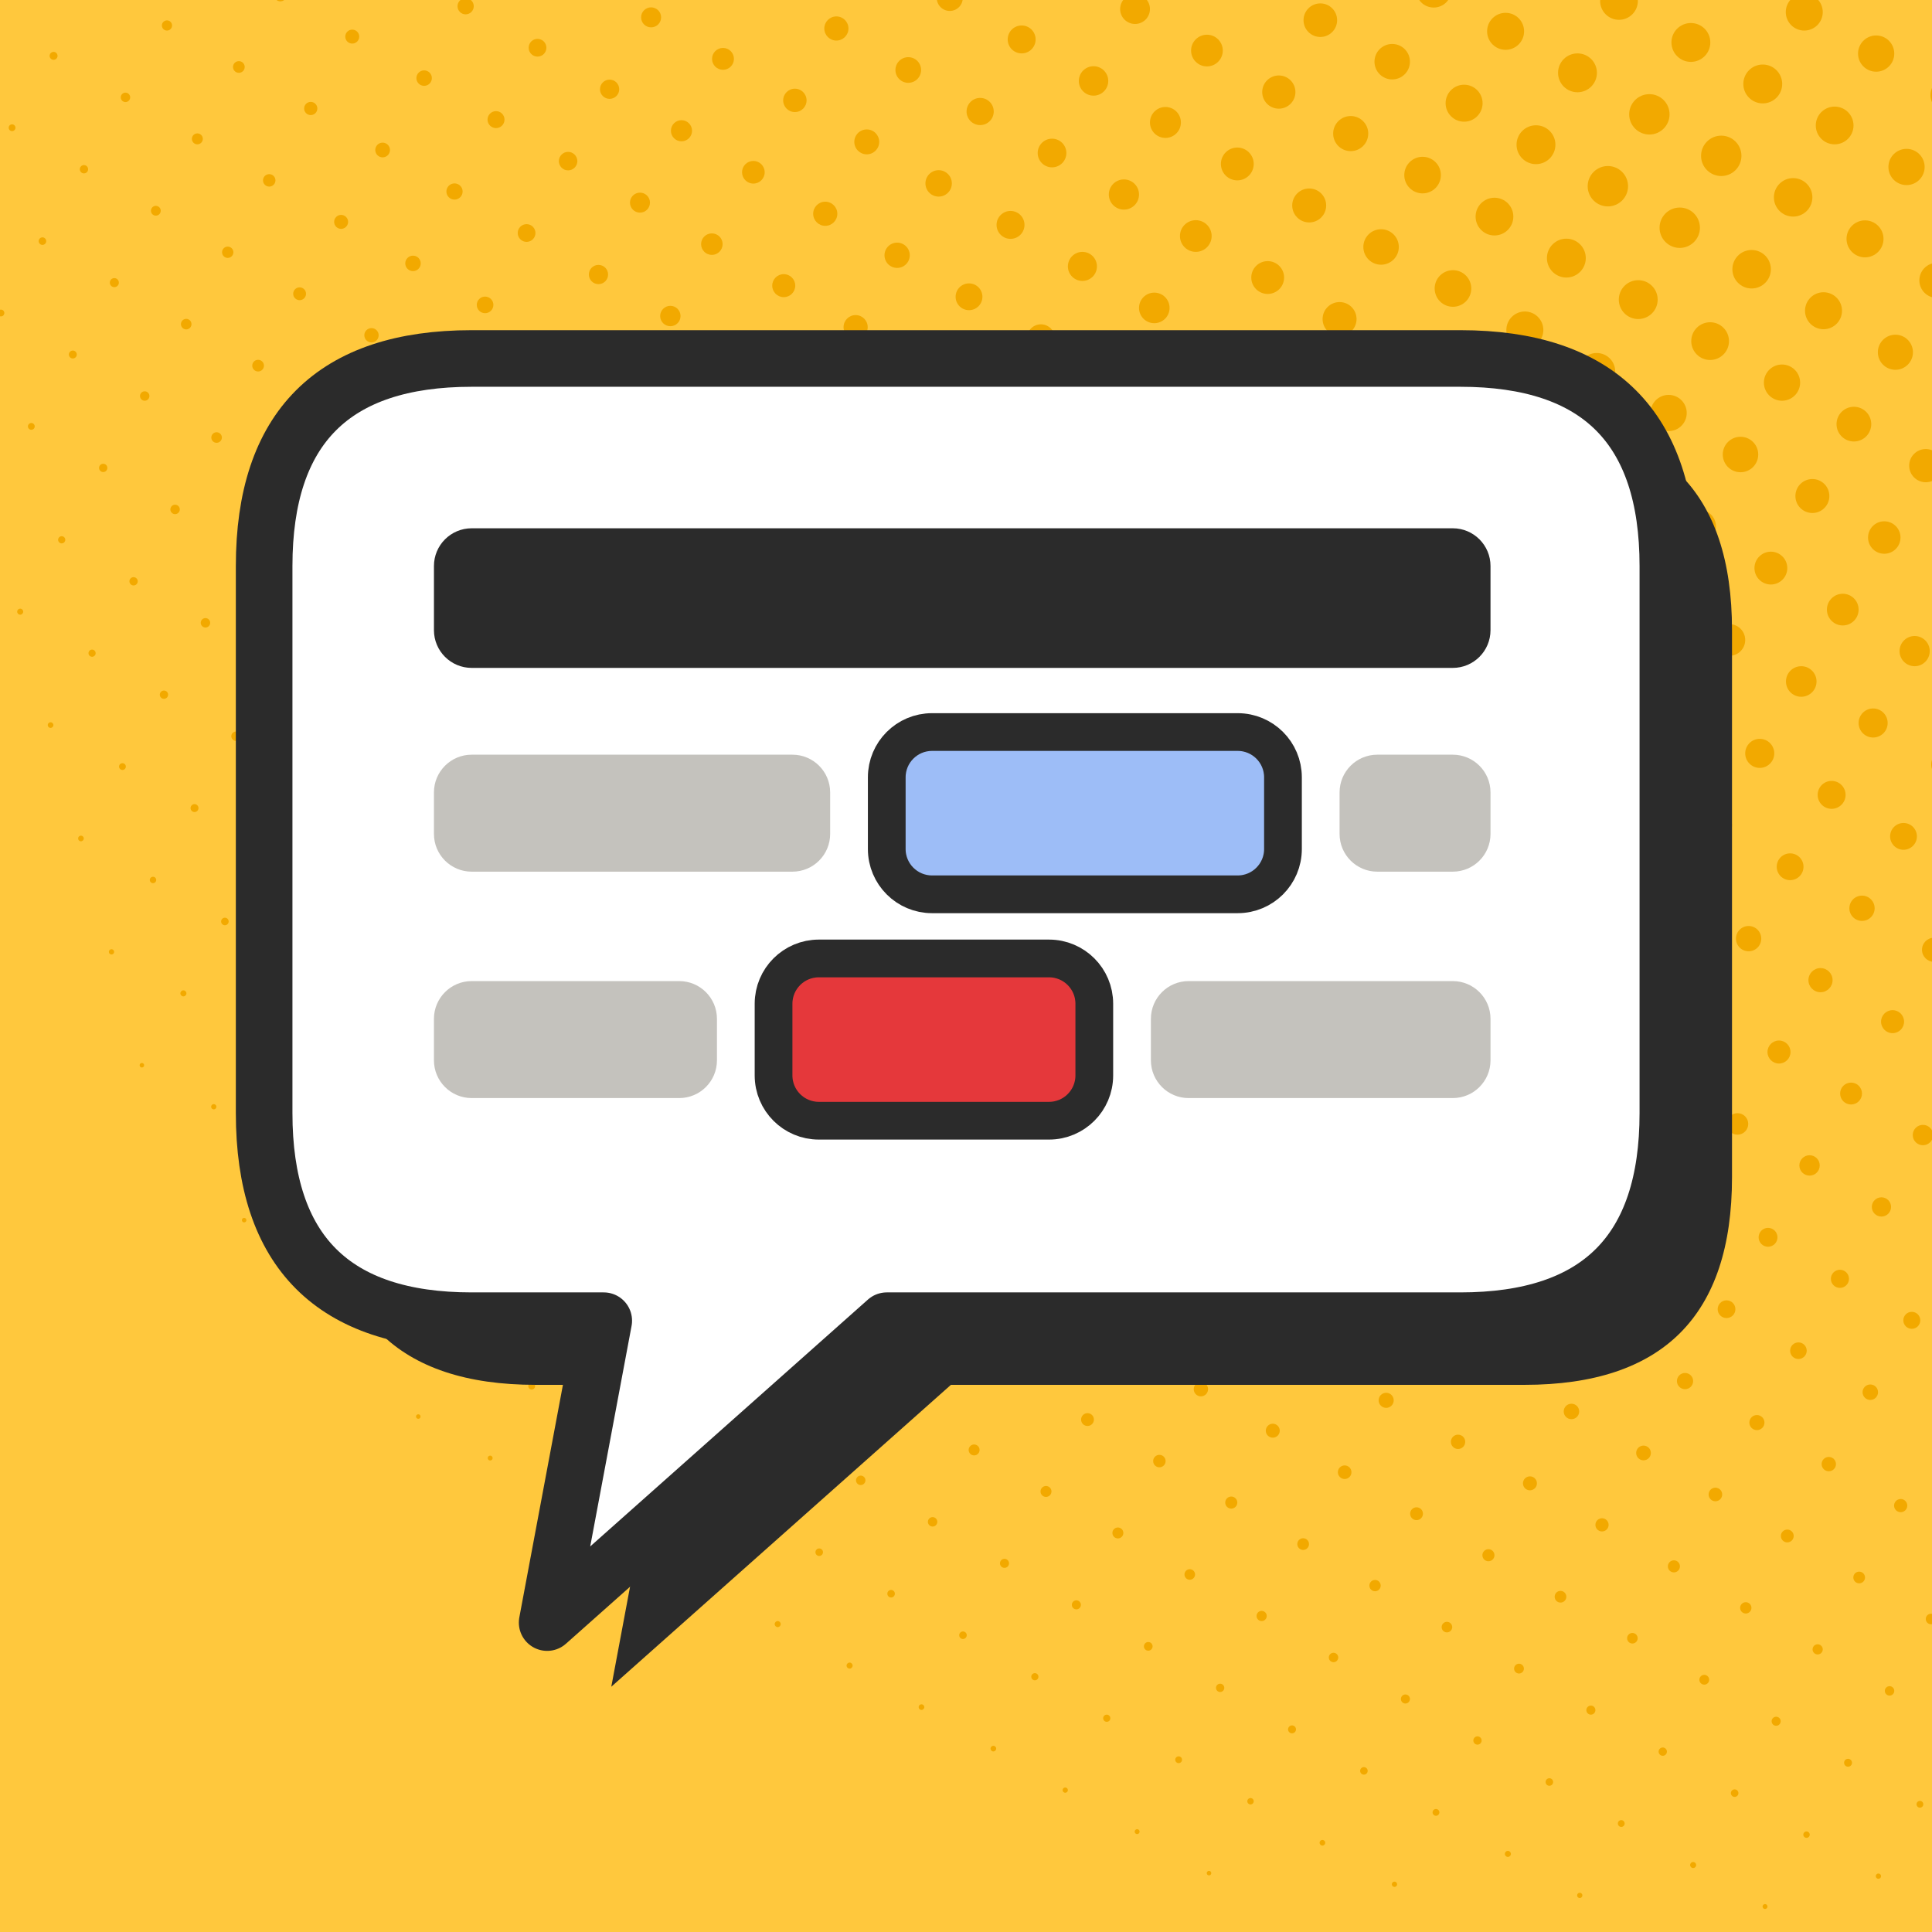
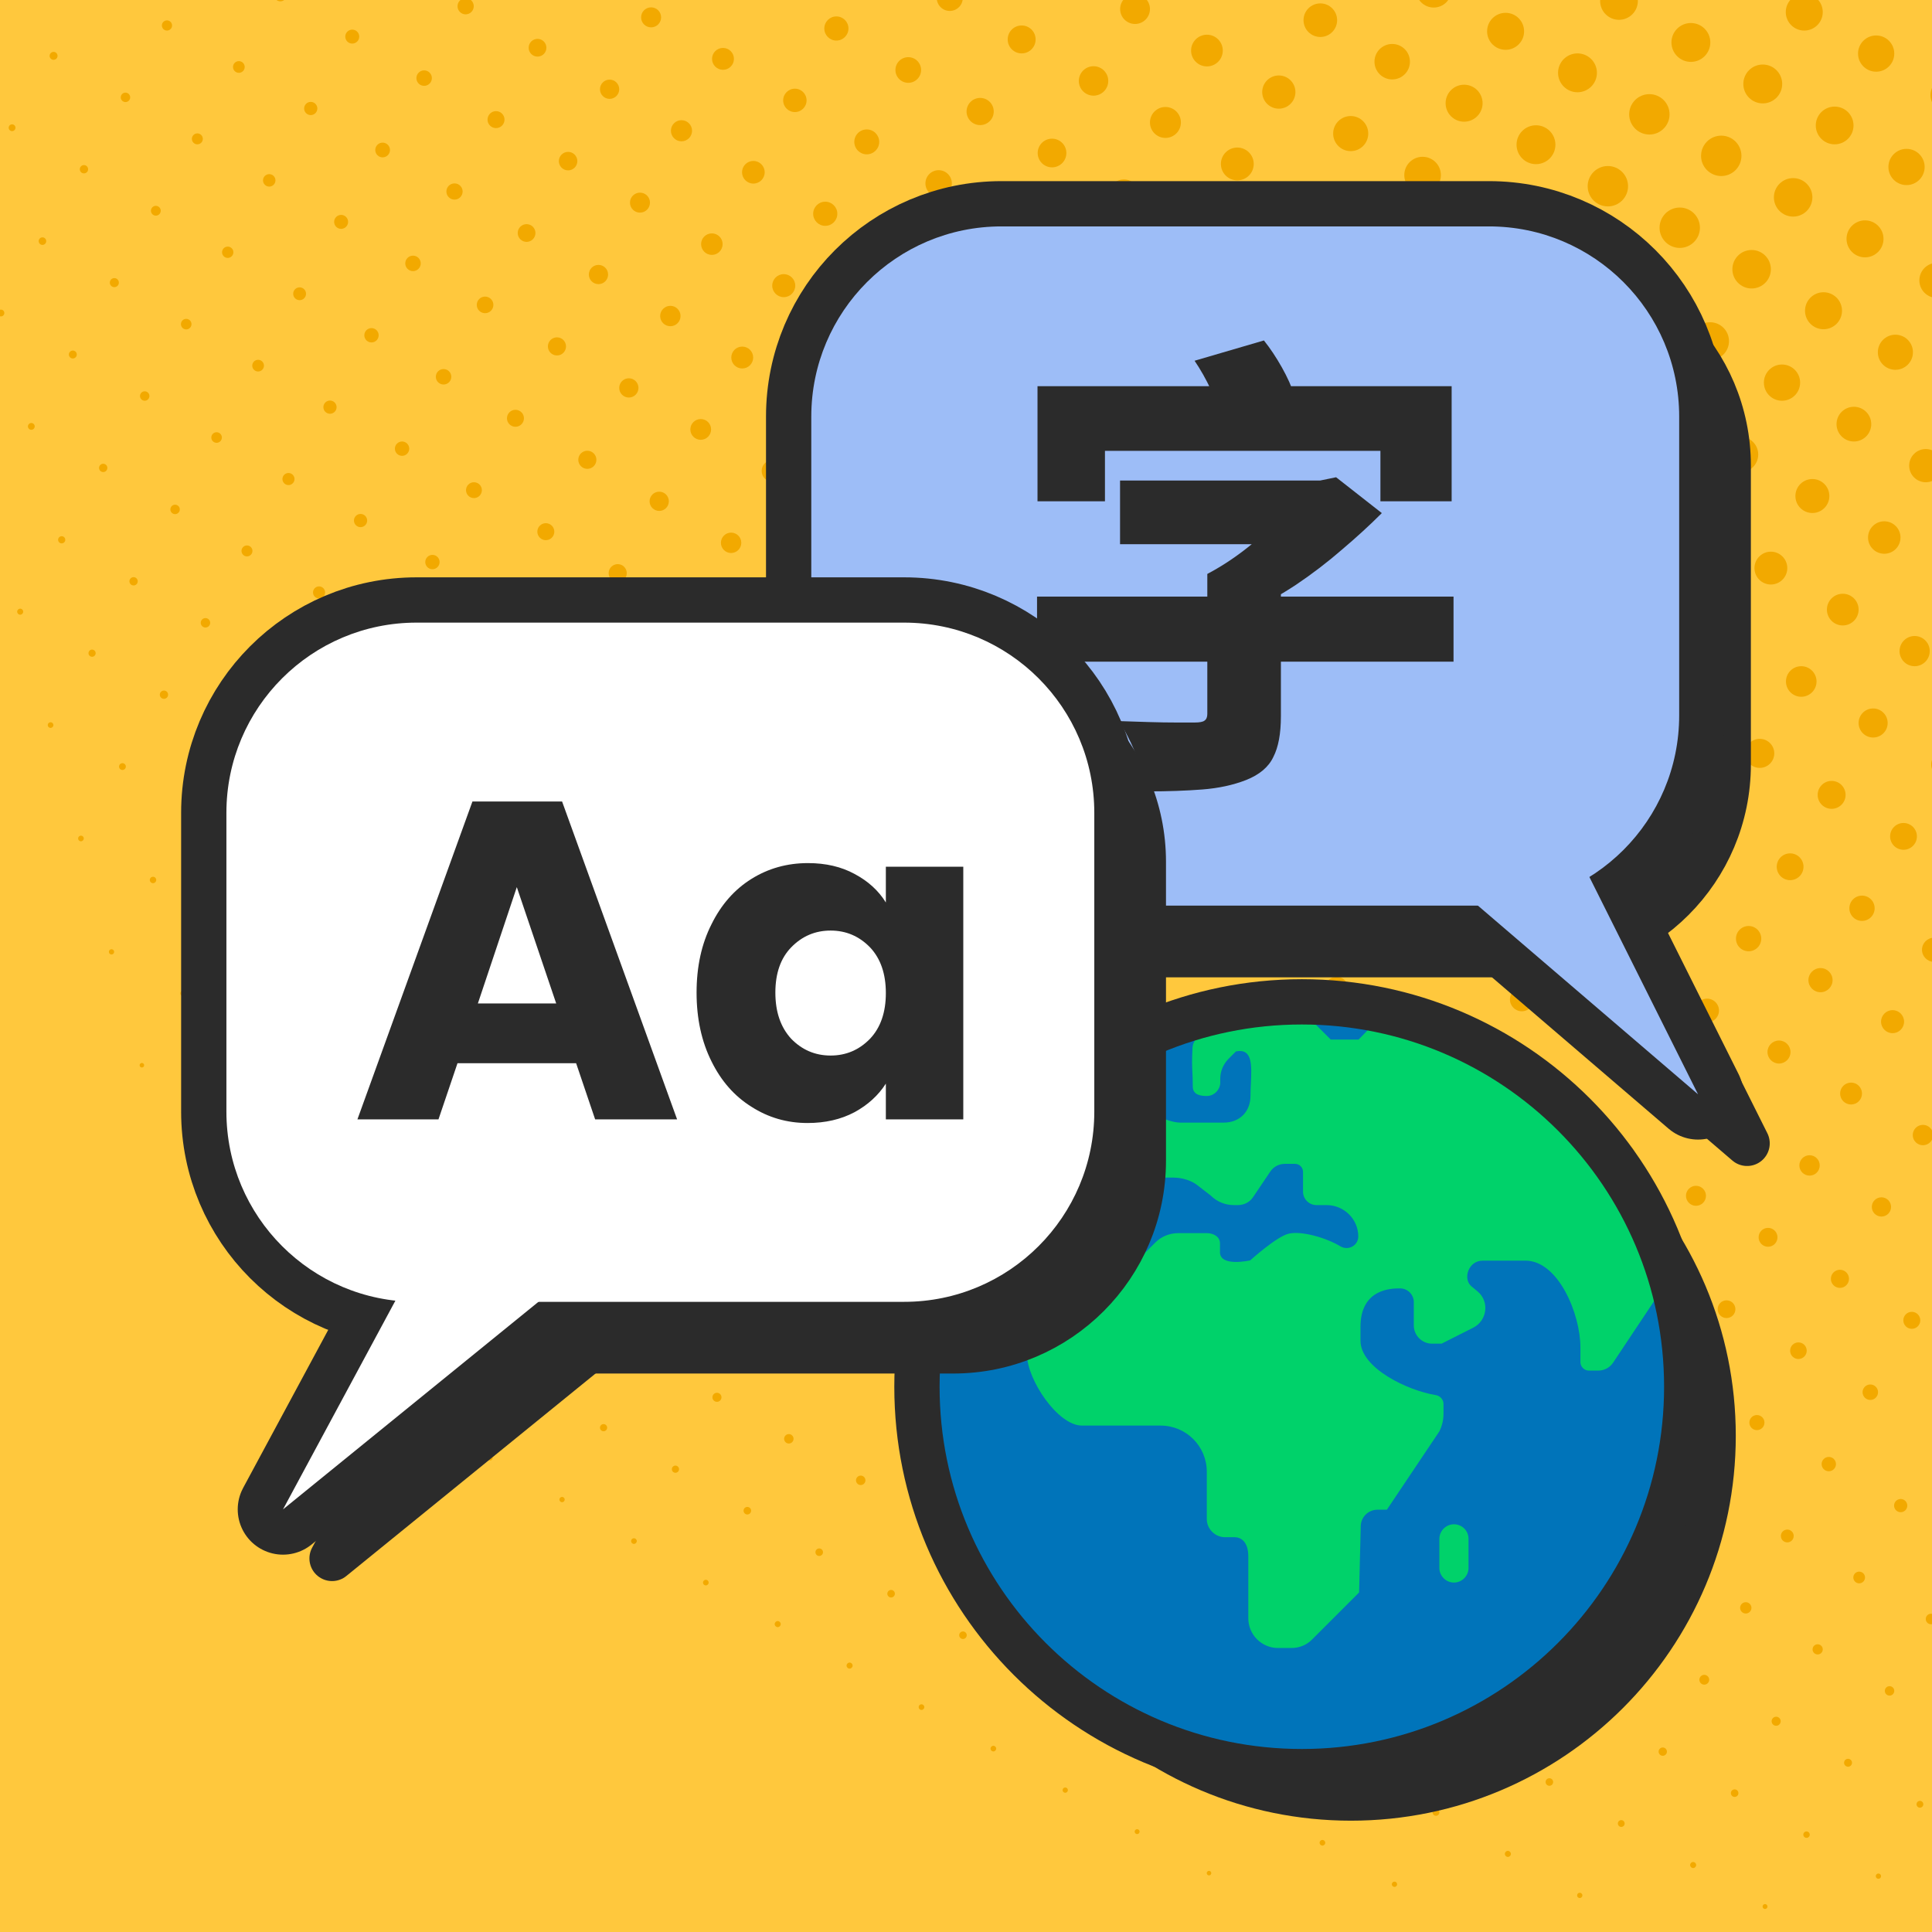
<svg xmlns="http://www.w3.org/2000/svg" width="1024" height="1024" viewBox="0 0 1024 1024">
  <rect width="1024" height="1024" fill="#FFC83D" />
  <circle cx="-9.7" cy="7.6" r="1.6" fill="#F2A900" />
  <circle cx="50.4" cy="-8.5" r="2.2" fill="#F2A900" />
  <circle cx="28.4" cy="29.6" r="2.1" fill="#F2A900" />
  <circle cx="6.4" cy="67.7" r="1.8" fill="#F2A900" />
  <circle cx="-15.6" cy="105.8" r="1.6" fill="#F2A900" />
  <circle cx="88.5" cy="13.5" r="2.7" fill="#F2A900" />
  <circle cx="66.5" cy="51.6" r="2.5" fill="#F2A900" />
  <circle cx="44.5" cy="89.7" r="2.2" fill="#F2A900" />
  <circle cx="22.5" cy="127.8" r="2.0" fill="#F2A900" />
  <circle cx="0.5" cy="165.9" r="1.8" fill="#F2A900" />
  <circle cx="148.6" cy="-2.6" r="3.3" fill="#F2A900" />
  <circle cx="126.6" cy="35.5" r="3.1" fill="#F2A900" />
  <circle cx="104.6" cy="73.6" r="2.9" fill="#F2A900" />
  <circle cx="82.6" cy="111.7" r="2.6" fill="#F2A900" />
  <circle cx="60.6" cy="149.8" r="2.4" fill="#F2A900" />
  <circle cx="38.6" cy="187.9" r="2.1" fill="#F2A900" />
  <circle cx="16.6" cy="226.0" r="1.8" fill="#F2A900" />
  <circle cx="-5.4" cy="264.1" r="1.5" fill="#F2A900" />
  <circle cx="208.7" cy="-18.7" r="3.9" fill="#F2A900" />
  <circle cx="186.7" cy="19.4" r="3.7" fill="#F2A900" />
  <circle cx="164.7" cy="57.5" r="3.5" fill="#F2A900" />
  <circle cx="142.7" cy="95.6" r="3.3" fill="#F2A900" />
  <circle cx="120.7" cy="133.7" r="3.0" fill="#F2A900" />
  <circle cx="98.7" cy="171.8" r="2.8" fill="#F2A900" />
  <circle cx="76.7" cy="209.9" r="2.5" fill="#F2A900" />
  <circle cx="54.7" cy="248.0" r="2.2" fill="#F2A900" />
  <circle cx="32.7" cy="286.1" r="1.9" fill="#F2A900" />
  <circle cx="10.7" cy="324.2" r="1.6" fill="#F2A900" />
  <circle cx="-11.3" cy="362.3" r="1.2" fill="#F2A900" />
  <circle cx="246.8" cy="3.3" r="4.3" fill="#F2A900" />
  <circle cx="224.8" cy="41.4" r="4.1" fill="#F2A900" />
  <circle cx="202.8" cy="79.5" r="3.9" fill="#F2A900" />
  <circle cx="180.8" cy="117.6" r="3.7" fill="#F2A900" />
  <circle cx="158.8" cy="155.7" r="3.4" fill="#F2A900" />
  <circle cx="136.8" cy="193.8" r="3.1" fill="#F2A900" />
  <circle cx="114.8" cy="231.9" r="2.8" fill="#F2A900" />
  <circle cx="92.8" cy="270.0" r="2.5" fill="#F2A900" />
  <circle cx="70.8" cy="308.1" r="2.2" fill="#F2A900" />
  <circle cx="48.8" cy="346.2" r="1.9" fill="#F2A900" />
  <circle cx="26.8" cy="384.3" r="1.5" fill="#F2A900" />
  <circle cx="306.9" cy="-12.8" r="4.9" fill="#F2A900" />
  <circle cx="284.9" cy="25.3" r="4.7" fill="#F2A900" />
  <circle cx="262.9" cy="63.4" r="4.5" fill="#F2A900" />
  <circle cx="240.9" cy="101.5" r="4.3" fill="#F2A900" />
  <circle cx="218.9" cy="139.6" r="4.1" fill="#F2A900" />
  <circle cx="196.9" cy="177.7" r="3.8" fill="#F2A900" />
  <circle cx="174.9" cy="215.8" r="3.5" fill="#F2A900" />
  <circle cx="152.9" cy="253.9" r="3.2" fill="#F2A900" />
  <circle cx="130.9" cy="292.0" r="2.9" fill="#F2A900" />
  <circle cx="108.9" cy="330.1" r="2.5" fill="#F2A900" />
  <circle cx="86.9" cy="368.2" r="2.2" fill="#F2A900" />
  <circle cx="64.9" cy="406.3" r="1.8" fill="#F2A900" />
  <circle cx="42.9" cy="444.4" r="1.5" fill="#F2A900" />
  <circle cx="345.1" cy="9.2" r="5.3" fill="#F2A900" />
  <circle cx="323.1" cy="47.3" r="5.1" fill="#F2A900" />
  <circle cx="301.1" cy="85.4" r="4.9" fill="#F2A900" />
  <circle cx="279.1" cy="123.5" r="4.7" fill="#F2A900" />
  <circle cx="257.1" cy="161.6" r="4.4" fill="#F2A900" />
  <circle cx="235.1" cy="199.7" r="4.1" fill="#F2A900" />
  <circle cx="213.1" cy="237.8" r="3.8" fill="#F2A900" />
  <circle cx="191.1" cy="275.9" r="3.5" fill="#F2A900" />
  <circle cx="169.1" cy="314.0" r="3.2" fill="#F2A900" />
  <circle cx="147.1" cy="352.1" r="2.8" fill="#F2A900" />
  <circle cx="125.1" cy="390.2" r="2.5" fill="#F2A900" />
  <circle cx="103.1" cy="428.3" r="2.1" fill="#F2A900" />
  <circle cx="81.1" cy="466.4" r="1.7" fill="#F2A900" />
  <circle cx="59.1" cy="504.5" r="1.4" fill="#F2A900" />
  <circle cx="405.2" cy="-6.9" r="5.9" fill="#F2A900" />
  <circle cx="383.2" cy="31.2" r="5.8" fill="#F2A900" />
  <circle cx="361.2" cy="69.3" r="5.6" fill="#F2A900" />
  <circle cx="339.2" cy="107.4" r="5.3" fill="#F2A900" />
  <circle cx="317.2" cy="145.5" r="5.1" fill="#F2A900" />
  <circle cx="295.2" cy="183.6" r="4.8" fill="#F2A900" />
  <circle cx="273.2" cy="221.7" r="4.5" fill="#F2A900" />
  <circle cx="251.2" cy="259.8" r="4.2" fill="#F2A900" />
  <circle cx="229.2" cy="297.9" r="3.8" fill="#F2A900" />
  <circle cx="207.2" cy="336.0" r="3.5" fill="#F2A900" />
  <circle cx="185.2" cy="374.1" r="3.1" fill="#F2A900" />
  <circle cx="163.2" cy="412.2" r="2.8" fill="#F2A900" />
  <circle cx="141.2" cy="450.3" r="2.4" fill="#F2A900" />
  <circle cx="119.2" cy="488.4" r="2.0" fill="#F2A900" />
  <circle cx="97.2" cy="526.5" r="1.6" fill="#F2A900" />
  <circle cx="75.2" cy="564.6" r="1.2" fill="#F2A900" />
  <circle cx="443.3" cy="15.1" r="6.4" fill="#F2A900" />
  <circle cx="421.3" cy="53.2" r="6.2" fill="#F2A900" />
  <circle cx="399.3" cy="91.3" r="6.0" fill="#F2A900" />
  <circle cx="377.3" cy="129.4" r="5.7" fill="#F2A900" />
  <circle cx="355.3" cy="167.5" r="5.4" fill="#F2A900" />
  <circle cx="333.3" cy="205.6" r="5.1" fill="#F2A900" />
  <circle cx="311.3" cy="243.7" r="4.8" fill="#F2A900" />
  <circle cx="289.3" cy="281.8" r="4.5" fill="#F2A900" />
  <circle cx="267.3" cy="319.9" r="4.1" fill="#F2A900" />
  <circle cx="245.3" cy="358.0" r="3.8" fill="#F2A900" />
  <circle cx="223.3" cy="396.1" r="3.4" fill="#F2A900" />
  <circle cx="201.3" cy="434.2" r="3.0" fill="#F2A900" />
  <circle cx="179.3" cy="472.3" r="2.6" fill="#F2A900" />
  <circle cx="157.3" cy="510.4" r="2.2" fill="#F2A900" />
  <circle cx="135.3" cy="548.5" r="1.8" fill="#F2A900" />
  <circle cx="113.3" cy="586.6" r="1.4" fill="#F2A900" />
  <circle cx="503.4" cy="-1.1" r="6.9" fill="#F2A900" />
  <circle cx="481.4" cy="37.1" r="6.8" fill="#F2A900" />
  <circle cx="459.4" cy="75.2" r="6.6" fill="#F2A900" />
  <circle cx="437.4" cy="113.3" r="6.4" fill="#F2A900" />
  <circle cx="415.4" cy="151.4" r="6.1" fill="#F2A900" />
  <circle cx="393.4" cy="189.5" r="5.8" fill="#F2A900" />
  <circle cx="371.4" cy="227.6" r="5.5" fill="#F2A900" />
  <circle cx="349.4" cy="265.7" r="5.1" fill="#F2A900" />
  <circle cx="327.4" cy="303.8" r="4.8" fill="#F2A900" />
  <circle cx="305.4" cy="341.9" r="4.4" fill="#F2A900" />
  <circle cx="283.4" cy="380.0" r="4.1" fill="#F2A900" />
  <circle cx="261.4" cy="418.1" r="3.7" fill="#F2A900" />
  <circle cx="239.4" cy="456.2" r="3.3" fill="#F2A900" />
  <circle cx="217.4" cy="494.3" r="2.9" fill="#F2A900" />
  <circle cx="195.4" cy="532.4" r="2.5" fill="#F2A900" />
  <circle cx="173.4" cy="570.5" r="2.0" fill="#F2A900" />
  <circle cx="151.4" cy="608.6" r="1.6" fill="#F2A900" />
  <circle cx="129.4" cy="646.7" r="1.2" fill="#F2A900" />
  <circle cx="563.5" cy="-17.2" r="7.5" fill="#F2A900" />
  <circle cx="541.5" cy="20.9" r="7.4" fill="#F2A900" />
  <circle cx="519.5" cy="59.1" r="7.2" fill="#F2A900" />
  <circle cx="497.5" cy="97.2" r="7.0" fill="#F2A900" />
  <circle cx="475.5" cy="135.3" r="6.7" fill="#F2A900" />
  <circle cx="453.5" cy="173.4" r="6.4" fill="#F2A900" />
  <circle cx="431.5" cy="211.5" r="6.1" fill="#F2A900" />
  <circle cx="409.5" cy="249.6" r="5.8" fill="#F2A900" />
  <circle cx="387.5" cy="287.7" r="5.4" fill="#F2A900" />
  <circle cx="365.5" cy="325.8" r="5.1" fill="#F2A900" />
  <circle cx="343.5" cy="363.9" r="4.7" fill="#F2A900" />
  <circle cx="321.5" cy="402.0" r="4.3" fill="#F2A900" />
  <circle cx="299.5" cy="440.1" r="3.9" fill="#F2A900" />
  <circle cx="277.5" cy="478.2" r="3.5" fill="#F2A900" />
  <circle cx="255.5" cy="516.3" r="3.1" fill="#F2A900" />
  <circle cx="233.5" cy="554.4" r="2.7" fill="#F2A900" />
  <circle cx="211.5" cy="592.5" r="2.2" fill="#F2A900" />
  <circle cx="189.5" cy="630.6" r="1.8" fill="#F2A900" />
  <circle cx="167.5" cy="668.7" r="1.4" fill="#F2A900" />
  <circle cx="601.6" cy="4.8" r="7.9" fill="#F2A900" />
  <circle cx="579.6" cy="42.9" r="7.8" fill="#F2A900" />
  <circle cx="557.6" cy="81.1" r="7.6" fill="#F2A900" />
  <circle cx="535.6" cy="119.2" r="7.4" fill="#F2A900" />
  <circle cx="513.6" cy="157.3" r="7.1" fill="#F2A900" />
  <circle cx="491.6" cy="195.4" r="6.8" fill="#F2A900" />
  <circle cx="469.6" cy="233.5" r="6.4" fill="#F2A900" />
  <circle cx="447.6" cy="271.6" r="6.1" fill="#F2A900" />
  <circle cx="425.6" cy="309.7" r="5.7" fill="#F2A900" />
  <circle cx="403.6" cy="347.8" r="5.3" fill="#F2A900" />
  <circle cx="381.6" cy="385.9" r="4.9" fill="#F2A900" />
  <circle cx="359.6" cy="424.0" r="4.5" fill="#F2A900" />
  <circle cx="337.6" cy="462.1" r="4.1" fill="#F2A900" />
  <circle cx="315.6" cy="500.2" r="3.7" fill="#F2A900" />
  <circle cx="293.6" cy="538.3" r="3.3" fill="#F2A900" />
  <circle cx="271.6" cy="576.4" r="2.8" fill="#F2A900" />
  <circle cx="249.6" cy="614.5" r="2.4" fill="#F2A900" />
  <circle cx="227.6" cy="652.6" r="2.0" fill="#F2A900" />
  <circle cx="205.6" cy="690.7" r="1.5" fill="#F2A900" />
  <circle cx="661.7" cy="-11.3" r="8.5" fill="#F2A900" />
  <circle cx="639.7" cy="26.8" r="8.4" fill="#F2A900" />
  <circle cx="617.7" cy="64.9" r="8.2" fill="#F2A900" />
  <circle cx="595.7" cy="103.1" r="8.0" fill="#F2A900" />
  <circle cx="573.7" cy="141.2" r="7.7" fill="#F2A900" />
  <circle cx="551.7" cy="179.3" r="7.4" fill="#F2A900" />
  <circle cx="529.7" cy="217.4" r="7.1" fill="#F2A900" />
  <circle cx="507.7" cy="255.5" r="6.7" fill="#F2A900" />
  <circle cx="485.7" cy="293.6" r="6.4" fill="#F2A900" />
  <circle cx="463.7" cy="331.7" r="6.0" fill="#F2A900" />
  <circle cx="441.7" cy="369.8" r="5.6" fill="#F2A900" />
  <circle cx="419.7" cy="407.9" r="5.1" fill="#F2A900" />
  <circle cx="397.7" cy="446.0" r="4.7" fill="#F2A900" />
  <circle cx="375.7" cy="484.1" r="4.3" fill="#F2A900" />
  <circle cx="353.7" cy="522.2" r="3.9" fill="#F2A900" />
  <circle cx="331.7" cy="560.3" r="3.4" fill="#F2A900" />
  <circle cx="309.7" cy="598.4" r="3.0" fill="#F2A900" />
  <circle cx="287.7" cy="636.5" r="2.6" fill="#F2A900" />
  <circle cx="265.7" cy="674.6" r="2.1" fill="#F2A900" />
  <circle cx="243.7" cy="712.7" r="1.7" fill="#F2A900" />
  <circle cx="221.7" cy="750.8" r="1.2" fill="#F2A900" />
  <circle cx="699.8" cy="10.7" r="8.9" fill="#F2A900" />
  <circle cx="677.8" cy="48.8" r="8.8" fill="#F2A900" />
  <circle cx="655.8" cy="86.9" r="8.7" fill="#F2A900" />
  <circle cx="633.8" cy="125.1" r="8.4" fill="#F2A900" />
  <circle cx="611.8" cy="163.2" r="8.1" fill="#F2A900" />
  <circle cx="589.8" cy="201.3" r="7.7" fill="#F2A900" />
  <circle cx="567.8" cy="239.4" r="7.4" fill="#F2A900" />
  <circle cx="545.8" cy="277.5" r="7.0" fill="#F2A900" />
  <circle cx="523.8" cy="315.6" r="6.6" fill="#F2A900" />
  <circle cx="501.8" cy="353.7" r="6.2" fill="#F2A900" />
  <circle cx="479.8" cy="391.8" r="5.7" fill="#F2A900" />
  <circle cx="457.8" cy="429.9" r="5.3" fill="#F2A900" />
  <circle cx="435.8" cy="468.0" r="4.9" fill="#F2A900" />
  <circle cx="413.8" cy="506.1" r="4.5" fill="#F2A900" />
  <circle cx="391.8" cy="544.2" r="4.0" fill="#F2A900" />
  <circle cx="369.8" cy="582.3" r="3.6" fill="#F2A900" />
  <circle cx="347.8" cy="620.4" r="3.1" fill="#F2A900" />
  <circle cx="325.8" cy="658.5" r="2.7" fill="#F2A900" />
  <circle cx="303.8" cy="696.6" r="2.2" fill="#F2A900" />
  <circle cx="281.8" cy="734.7" r="1.8" fill="#F2A900" />
  <circle cx="259.8" cy="772.8" r="1.3" fill="#F2A900" />
  <circle cx="759.9" cy="-5.4" r="9.4" fill="#F2A900" />
  <circle cx="737.9" cy="32.7" r="9.4" fill="#F2A900" />
  <circle cx="715.9" cy="70.8" r="9.3" fill="#F2A900" />
  <circle cx="693.9" cy="108.9" r="9.0" fill="#F2A900" />
  <circle cx="671.9" cy="147.1" r="8.7" fill="#F2A900" />
  <circle cx="649.9" cy="185.2" r="8.4" fill="#F2A900" />
  <circle cx="627.9" cy="223.3" r="8.0" fill="#F2A900" />
  <circle cx="605.9" cy="261.4" r="7.6" fill="#F2A900" />
  <circle cx="583.9" cy="299.5" r="7.2" fill="#F2A900" />
  <circle cx="561.9" cy="337.6" r="6.8" fill="#F2A900" />
  <circle cx="539.9" cy="375.7" r="6.3" fill="#F2A900" />
  <circle cx="517.9" cy="413.8" r="5.9" fill="#F2A900" />
  <circle cx="495.9" cy="451.9" r="5.5" fill="#F2A900" />
  <circle cx="473.9" cy="490.0" r="5.0" fill="#F2A900" />
  <circle cx="451.9" cy="528.1" r="4.6" fill="#F2A900" />
  <circle cx="429.9" cy="566.2" r="4.1" fill="#F2A900" />
  <circle cx="407.9" cy="604.3" r="3.7" fill="#F2A900" />
  <circle cx="385.9" cy="642.4" r="3.2" fill="#F2A900" />
  <circle cx="363.9" cy="680.5" r="2.8" fill="#F2A900" />
  <circle cx="341.9" cy="718.6" r="2.3" fill="#F2A900" />
  <circle cx="319.9" cy="756.7" r="1.9" fill="#F2A900" />
  <circle cx="297.9" cy="794.8" r="1.4" fill="#F2A900" />
  <circle cx="798.0" cy="16.6" r="9.8" fill="#F2A900" />
  <circle cx="776.0" cy="54.7" r="9.8" fill="#F2A900" />
  <circle cx="754.0" cy="92.8" r="9.7" fill="#F2A900" />
  <circle cx="732.0" cy="130.9" r="9.4" fill="#F2A900" />
  <circle cx="710.0" cy="169.1" r="9.0" fill="#F2A900" />
  <circle cx="688.0" cy="207.2" r="8.6" fill="#F2A900" />
  <circle cx="666.0" cy="245.3" r="8.2" fill="#F2A900" />
  <circle cx="644.0" cy="283.4" r="7.8" fill="#F2A900" />
  <circle cx="622.0" cy="321.5" r="7.4" fill="#F2A900" />
  <circle cx="600.0" cy="359.6" r="6.9" fill="#F2A900" />
  <circle cx="578.0" cy="397.7" r="6.5" fill="#F2A900" />
  <circle cx="556.0" cy="435.8" r="6.0" fill="#F2A900" />
  <circle cx="534.0" cy="473.9" r="5.6" fill="#F2A900" />
  <circle cx="512.0" cy="512.0" r="5.1" fill="#F2A900" />
  <circle cx="490.0" cy="550.1" r="4.7" fill="#F2A900" />
  <circle cx="468.0" cy="588.2" r="4.2" fill="#F2A900" />
  <circle cx="446.0" cy="626.3" r="3.8" fill="#F2A900" />
  <circle cx="424.0" cy="664.4" r="3.3" fill="#F2A900" />
  <circle cx="402.0" cy="702.5" r="2.9" fill="#F2A900" />
  <circle cx="380.0" cy="740.6" r="2.4" fill="#F2A900" />
  <circle cx="358.0" cy="778.7" r="1.9" fill="#F2A900" />
  <circle cx="336.0" cy="816.8" r="1.5" fill="#F2A900" />
  <circle cx="858.1" cy="0.5" r="10.0" fill="#F2A900" />
  <circle cx="836.1" cy="38.6" r="10.3" fill="#F2A900" />
  <circle cx="814.1" cy="76.7" r="10.3" fill="#F2A900" />
  <circle cx="792.1" cy="114.8" r="10.0" fill="#F2A900" />
  <circle cx="770.1" cy="152.9" r="9.7" fill="#F2A900" />
  <circle cx="748.1" cy="191.1" r="9.3" fill="#F2A900" />
  <circle cx="726.1" cy="229.2" r="8.8" fill="#F2A900" />
  <circle cx="704.1" cy="267.3" r="8.4" fill="#F2A900" />
  <circle cx="682.1" cy="305.4" r="7.9" fill="#F2A900" />
  <circle cx="660.1" cy="343.5" r="7.5" fill="#F2A900" />
  <circle cx="638.1" cy="381.6" r="7.0" fill="#F2A900" />
  <circle cx="616.1" cy="419.7" r="6.6" fill="#F2A900" />
  <circle cx="594.1" cy="457.8" r="6.1" fill="#F2A900" />
  <circle cx="572.1" cy="495.9" r="5.7" fill="#F2A900" />
  <circle cx="550.1" cy="534.0" r="5.2" fill="#F2A900" />
  <circle cx="528.1" cy="572.1" r="4.7" fill="#F2A900" />
  <circle cx="506.1" cy="610.2" r="4.3" fill="#F2A900" />
  <circle cx="484.1" cy="648.3" r="3.8" fill="#F2A900" />
  <circle cx="462.1" cy="686.4" r="3.4" fill="#F2A900" />
  <circle cx="440.1" cy="724.5" r="2.9" fill="#F2A900" />
  <circle cx="418.1" cy="762.6" r="2.5" fill="#F2A900" />
  <circle cx="396.1" cy="800.7" r="2.0" fill="#F2A900" />
  <circle cx="374.1" cy="838.8" r="1.5" fill="#F2A900" />
  <circle cx="918.2" cy="-15.6" r="9.8" fill="#F2A900" />
  <circle cx="896.2" cy="22.5" r="10.3" fill="#F2A900" />
  <circle cx="874.2" cy="60.6" r="10.7" fill="#F2A900" />
  <circle cx="852.2" cy="98.7" r="10.7" fill="#F2A900" />
  <circle cx="830.2" cy="136.8" r="10.3" fill="#F2A900" />
  <circle cx="808.2" cy="174.9" r="9.8" fill="#F2A900" />
  <circle cx="786.2" cy="213.1" r="9.4" fill="#F2A900" />
  <circle cx="764.2" cy="251.2" r="8.9" fill="#F2A900" />
  <circle cx="742.2" cy="289.3" r="8.5" fill="#F2A900" />
  <circle cx="720.2" cy="327.4" r="8.0" fill="#F2A900" />
  <circle cx="698.2" cy="365.5" r="7.5" fill="#F2A900" />
  <circle cx="676.2" cy="403.6" r="7.1" fill="#F2A900" />
  <circle cx="654.2" cy="441.7" r="6.6" fill="#F2A900" />
  <circle cx="632.2" cy="479.8" r="6.2" fill="#F2A900" />
  <circle cx="610.2" cy="517.9" r="5.7" fill="#F2A900" />
  <circle cx="588.2" cy="556.0" r="5.2" fill="#F2A900" />
  <circle cx="566.2" cy="594.1" r="4.8" fill="#F2A900" />
  <circle cx="544.2" cy="632.2" r="4.3" fill="#F2A900" />
  <circle cx="522.2" cy="670.3" r="3.9" fill="#F2A900" />
  <circle cx="500.2" cy="708.4" r="3.4" fill="#F2A900" />
  <circle cx="478.2" cy="746.5" r="2.9" fill="#F2A900" />
  <circle cx="456.2" cy="784.6" r="2.5" fill="#F2A900" />
  <circle cx="434.2" cy="822.7" r="2.0" fill="#F2A900" />
  <circle cx="412.2" cy="860.8" r="1.6" fill="#F2A900" />
  <circle cx="956.3" cy="6.4" r="9.8" fill="#F2A900" />
  <circle cx="934.3" cy="44.5" r="10.3" fill="#F2A900" />
  <circle cx="912.3" cy="82.6" r="10.7" fill="#F2A900" />
  <circle cx="890.3" cy="120.7" r="10.7" fill="#F2A900" />
  <circle cx="868.3" cy="158.8" r="10.3" fill="#F2A900" />
  <circle cx="846.3" cy="196.9" r="9.8" fill="#F2A900" />
  <circle cx="824.3" cy="235.1" r="9.4" fill="#F2A900" />
  <circle cx="802.3" cy="273.2" r="8.9" fill="#F2A900" />
  <circle cx="780.3" cy="311.3" r="8.5" fill="#F2A900" />
  <circle cx="758.3" cy="349.4" r="8.0" fill="#F2A900" />
  <circle cx="736.3" cy="387.5" r="7.5" fill="#F2A900" />
  <circle cx="714.3" cy="425.6" r="7.1" fill="#F2A900" />
  <circle cx="692.3" cy="463.7" r="6.6" fill="#F2A900" />
  <circle cx="670.3" cy="501.8" r="6.2" fill="#F2A900" />
  <circle cx="648.3" cy="539.9" r="5.7" fill="#F2A900" />
  <circle cx="626.3" cy="578.0" r="5.2" fill="#F2A900" />
  <circle cx="604.3" cy="616.1" r="4.8" fill="#F2A900" />
  <circle cx="582.3" cy="654.2" r="4.3" fill="#F2A900" />
  <circle cx="560.3" cy="692.3" r="3.9" fill="#F2A900" />
  <circle cx="538.3" cy="730.4" r="3.4" fill="#F2A900" />
  <circle cx="516.3" cy="768.5" r="2.9" fill="#F2A900" />
  <circle cx="494.3" cy="806.6" r="2.5" fill="#F2A900" />
  <circle cx="472.3" cy="844.7" r="2.0" fill="#F2A900" />
  <circle cx="450.3" cy="882.8" r="1.6" fill="#F2A900" />
  <circle cx="1016.4" cy="-9.7" r="9.2" fill="#F2A900" />
  <circle cx="994.4" cy="28.4" r="9.6" fill="#F2A900" />
  <circle cx="972.4" cy="66.5" r="10.0" fill="#F2A900" />
  <circle cx="950.4" cy="104.6" r="10.2" fill="#F2A900" />
  <circle cx="928.4" cy="142.7" r="10.2" fill="#F2A900" />
  <circle cx="906.4" cy="180.8" r="10.0" fill="#F2A900" />
  <circle cx="884.4" cy="218.9" r="9.6" fill="#F2A900" />
  <circle cx="862.4" cy="257.1" r="9.2" fill="#F2A900" />
  <circle cx="840.4" cy="295.2" r="8.8" fill="#F2A900" />
  <circle cx="818.4" cy="333.3" r="8.4" fill="#F2A900" />
  <circle cx="796.4" cy="371.4" r="7.9" fill="#F2A900" />
  <circle cx="774.4" cy="409.5" r="7.5" fill="#F2A900" />
  <circle cx="752.4" cy="447.6" r="7.0" fill="#F2A900" />
  <circle cx="730.4" cy="485.7" r="6.6" fill="#F2A900" />
  <circle cx="708.4" cy="523.8" r="6.1" fill="#F2A900" />
  <circle cx="686.4" cy="561.9" r="5.7" fill="#F2A900" />
  <circle cx="664.4" cy="600.0" r="5.2" fill="#F2A900" />
  <circle cx="642.4" cy="638.1" r="4.7" fill="#F2A900" />
  <circle cx="620.4" cy="676.2" r="4.3" fill="#F2A900" />
  <circle cx="598.4" cy="714.3" r="3.8" fill="#F2A900" />
  <circle cx="576.4" cy="752.4" r="3.4" fill="#F2A900" />
  <circle cx="554.4" cy="790.5" r="2.9" fill="#F2A900" />
  <circle cx="532.4" cy="828.6" r="2.4" fill="#F2A900" />
  <circle cx="510.4" cy="866.7" r="2.0" fill="#F2A900" />
  <circle cx="488.4" cy="904.8" r="1.5" fill="#F2A900" />
  <circle cx="1032.5" cy="50.4" r="9.3" fill="#F2A900" />
  <circle cx="1010.5" cy="88.5" r="9.6" fill="#F2A900" />
  <circle cx="988.5" cy="126.6" r="9.8" fill="#F2A900" />
  <circle cx="966.5" cy="164.7" r="9.8" fill="#F2A900" />
  <circle cx="944.5" cy="202.8" r="9.6" fill="#F2A900" />
  <circle cx="922.5" cy="240.9" r="9.4" fill="#F2A900" />
  <circle cx="900.5" cy="279.1" r="9.0" fill="#F2A900" />
  <circle cx="878.5" cy="317.2" r="8.6" fill="#F2A900" />
  <circle cx="856.5" cy="355.3" r="8.2" fill="#F2A900" />
  <circle cx="834.5" cy="393.4" r="7.8" fill="#F2A900" />
  <circle cx="812.5" cy="431.5" r="7.4" fill="#F2A900" />
  <circle cx="790.5" cy="469.6" r="6.9" fill="#F2A900" />
  <circle cx="768.5" cy="507.7" r="6.5" fill="#F2A900" />
  <circle cx="746.5" cy="545.8" r="6.0" fill="#F2A900" />
  <circle cx="724.5" cy="583.9" r="5.6" fill="#F2A900" />
  <circle cx="702.5" cy="622.0" r="5.1" fill="#F2A900" />
  <circle cx="680.5" cy="660.1" r="4.7" fill="#F2A900" />
  <circle cx="658.5" cy="698.2" r="4.2" fill="#F2A900" />
  <circle cx="636.5" cy="736.3" r="3.8" fill="#F2A900" />
  <circle cx="614.5" cy="774.4" r="3.3" fill="#F2A900" />
  <circle cx="592.5" cy="812.5" r="2.9" fill="#F2A900" />
  <circle cx="570.5" cy="850.6" r="2.4" fill="#F2A900" />
  <circle cx="548.5" cy="888.7" r="1.9" fill="#F2A900" />
  <circle cx="526.5" cy="926.8" r="1.5" fill="#F2A900" />
  <circle cx="1026.6" cy="148.6" r="9.3" fill="#F2A900" />
  <circle cx="1004.6" cy="186.7" r="9.3" fill="#F2A900" />
  <circle cx="982.6" cy="224.8" r="9.2" fill="#F2A900" />
  <circle cx="960.6" cy="262.9" r="9.0" fill="#F2A900" />
  <circle cx="938.6" cy="301.1" r="8.7" fill="#F2A900" />
  <circle cx="916.6" cy="339.2" r="8.4" fill="#F2A900" />
  <circle cx="894.6" cy="377.3" r="8.0" fill="#F2A900" />
  <circle cx="872.6" cy="415.4" r="7.6" fill="#F2A900" />
  <circle cx="850.6" cy="453.5" r="7.2" fill="#F2A900" />
  <circle cx="828.6" cy="491.6" r="6.8" fill="#F2A900" />
  <circle cx="806.6" cy="529.7" r="6.3" fill="#F2A900" />
  <circle cx="784.6" cy="567.8" r="5.9" fill="#F2A900" />
  <circle cx="762.6" cy="605.9" r="5.5" fill="#F2A900" />
  <circle cx="740.6" cy="644.0" r="5.0" fill="#F2A900" />
  <circle cx="718.6" cy="682.1" r="4.6" fill="#F2A900" />
  <circle cx="696.6" cy="720.2" r="4.1" fill="#F2A900" />
  <circle cx="674.6" cy="758.3" r="3.7" fill="#F2A900" />
  <circle cx="652.6" cy="796.4" r="3.2" fill="#F2A900" />
  <circle cx="630.6" cy="834.5" r="2.8" fill="#F2A900" />
  <circle cx="608.6" cy="872.6" r="2.3" fill="#F2A900" />
  <circle cx="586.6" cy="910.7" r="1.9" fill="#F2A900" />
  <circle cx="564.6" cy="948.8" r="1.4" fill="#F2A900" />
  <circle cx="1042.7" cy="208.7" r="8.9" fill="#F2A900" />
  <circle cx="1020.7" cy="246.8" r="8.8" fill="#F2A900" />
  <circle cx="998.7" cy="284.9" r="8.6" fill="#F2A900" />
  <circle cx="976.7" cy="323.1" r="8.4" fill="#F2A900" />
  <circle cx="954.7" cy="361.2" r="8.1" fill="#F2A900" />
  <circle cx="932.7" cy="399.3" r="7.7" fill="#F2A900" />
  <circle cx="910.7" cy="437.4" r="7.3" fill="#F2A900" />
  <circle cx="888.7" cy="475.5" r="7.0" fill="#F2A900" />
  <circle cx="866.7" cy="513.6" r="6.6" fill="#F2A900" />
  <circle cx="844.7" cy="551.7" r="6.1" fill="#F2A900" />
  <circle cx="822.7" cy="589.8" r="5.7" fill="#F2A900" />
  <circle cx="800.7" cy="627.9" r="5.3" fill="#F2A900" />
  <circle cx="778.7" cy="666.0" r="4.9" fill="#F2A900" />
  <circle cx="756.7" cy="704.1" r="4.4" fill="#F2A900" />
  <circle cx="734.7" cy="742.2" r="4.0" fill="#F2A900" />
  <circle cx="712.7" cy="780.3" r="3.6" fill="#F2A900" />
  <circle cx="690.7" cy="818.4" r="3.1" fill="#F2A900" />
  <circle cx="668.7" cy="856.5" r="2.7" fill="#F2A900" />
  <circle cx="646.7" cy="894.6" r="2.2" fill="#F2A900" />
  <circle cx="624.7" cy="932.7" r="1.8" fill="#F2A900" />
  <circle cx="602.7" cy="970.8" r="1.3" fill="#F2A900" />
  <circle cx="1036.8" cy="306.9" r="8.2" fill="#F2A900" />
  <circle cx="1014.8" cy="345.1" r="8.0" fill="#F2A900" />
  <circle cx="992.8" cy="383.2" r="7.7" fill="#F2A900" />
  <circle cx="970.8" cy="421.3" r="7.4" fill="#F2A900" />
  <circle cx="948.8" cy="459.4" r="7.1" fill="#F2A900" />
  <circle cx="926.8" cy="497.5" r="6.7" fill="#F2A900" />
  <circle cx="904.8" cy="535.6" r="6.3" fill="#F2A900" />
  <circle cx="882.8" cy="573.7" r="5.9" fill="#F2A900" />
  <circle cx="860.8" cy="611.8" r="5.5" fill="#F2A900" />
  <circle cx="838.8" cy="649.9" r="5.1" fill="#F2A900" />
  <circle cx="816.8" cy="688.0" r="4.7" fill="#F2A900" />
  <circle cx="794.8" cy="726.1" r="4.3" fill="#F2A900" />
  <circle cx="772.8" cy="764.2" r="3.8" fill="#F2A900" />
  <circle cx="750.8" cy="802.3" r="3.4" fill="#F2A900" />
  <circle cx="728.8" cy="840.4" r="3.0" fill="#F2A900" />
  <circle cx="706.8" cy="878.5" r="2.5" fill="#F2A900" />
  <circle cx="684.8" cy="916.6" r="2.1" fill="#F2A900" />
  <circle cx="662.8" cy="954.7" r="1.7" fill="#F2A900" />
  <circle cx="640.8" cy="992.8" r="1.2" fill="#F2A900" />
  <circle cx="1030.9" cy="405.2" r="7.3" fill="#F2A900" />
  <circle cx="1008.9" cy="443.3" r="7.1" fill="#F2A900" />
  <circle cx="986.9" cy="481.4" r="6.7" fill="#F2A900" />
  <circle cx="964.9" cy="519.5" r="6.4" fill="#F2A900" />
  <circle cx="942.9" cy="557.6" r="6.1" fill="#F2A900" />
  <circle cx="920.9" cy="595.7" r="5.7" fill="#F2A900" />
  <circle cx="898.9" cy="633.8" r="5.3" fill="#F2A900" />
  <circle cx="876.9" cy="671.9" r="4.9" fill="#F2A900" />
  <circle cx="854.9" cy="710.0" r="4.5" fill="#F2A900" />
  <circle cx="832.9" cy="748.1" r="4.1" fill="#F2A900" />
  <circle cx="810.9" cy="786.2" r="3.7" fill="#F2A900" />
  <circle cx="788.9" cy="824.3" r="3.2" fill="#F2A900" />
  <circle cx="766.9" cy="862.4" r="2.8" fill="#F2A900" />
  <circle cx="744.9" cy="900.5" r="2.4" fill="#F2A900" />
  <circle cx="722.9" cy="938.6" r="2.0" fill="#F2A900" />
  <circle cx="700.9" cy="976.7" r="1.5" fill="#F2A900" />
  <circle cx="1025.1" cy="503.4" r="6.4" fill="#F2A900" />
  <circle cx="1003.1" cy="541.5" r="6.1" fill="#F2A900" />
  <circle cx="981.1" cy="579.6" r="5.8" fill="#F2A900" />
  <circle cx="959.1" cy="617.7" r="5.4" fill="#F2A900" />
  <circle cx="937.1" cy="655.8" r="5.0" fill="#F2A900" />
  <circle cx="915.1" cy="693.9" r="4.7" fill="#F2A900" />
  <circle cx="893.1" cy="732.0" r="4.3" fill="#F2A900" />
  <circle cx="871.1" cy="770.1" r="3.9" fill="#F2A900" />
  <circle cx="849.1" cy="808.2" r="3.5" fill="#F2A900" />
  <circle cx="827.1" cy="846.3" r="3.1" fill="#F2A900" />
  <circle cx="805.1" cy="884.4" r="2.6" fill="#F2A900" />
  <circle cx="783.1" cy="922.5" r="2.2" fill="#F2A900" />
  <circle cx="761.1" cy="960.6" r="1.8" fill="#F2A900" />
  <circle cx="739.1" cy="998.7" r="1.4" fill="#F2A900" />
  <circle cx="1041.2" cy="563.5" r="5.8" fill="#F2A900" />
  <circle cx="1019.2" cy="601.6" r="5.4" fill="#F2A900" />
  <circle cx="997.2" cy="639.7" r="5.1" fill="#F2A900" />
  <circle cx="975.2" cy="677.8" r="4.8" fill="#F2A900" />
  <circle cx="953.2" cy="715.9" r="4.4" fill="#F2A900" />
  <circle cx="931.2" cy="754.0" r="4.0" fill="#F2A900" />
  <circle cx="909.2" cy="792.1" r="3.6" fill="#F2A900" />
  <circle cx="887.2" cy="830.2" r="3.2" fill="#F2A900" />
  <circle cx="865.2" cy="868.3" r="2.8" fill="#F2A900" />
  <circle cx="843.2" cy="906.4" r="2.4" fill="#F2A900" />
  <circle cx="821.2" cy="944.5" r="2.0" fill="#F2A900" />
  <circle cx="799.2" cy="982.6" r="1.6" fill="#F2A900" />
  <circle cx="1035.3" cy="661.7" r="4.8" fill="#F2A900" />
  <circle cx="1013.3" cy="699.8" r="4.5" fill="#F2A900" />
  <circle cx="991.3" cy="737.9" r="4.1" fill="#F2A900" />
  <circle cx="969.3" cy="776.0" r="3.8" fill="#F2A900" />
  <circle cx="947.3" cy="814.1" r="3.4" fill="#F2A900" />
  <circle cx="925.3" cy="852.2" r="3.0" fill="#F2A900" />
  <circle cx="903.3" cy="890.3" r="2.6" fill="#F2A900" />
  <circle cx="881.3" cy="928.4" r="2.2" fill="#F2A900" />
  <circle cx="859.3" cy="966.5" r="1.8" fill="#F2A900" />
  <circle cx="837.3" cy="1004.6" r="1.4" fill="#F2A900" />
  <circle cx="1029.4" cy="759.9" r="3.8" fill="#F2A900" />
  <circle cx="1007.4" cy="798.0" r="3.5" fill="#F2A900" />
  <circle cx="985.4" cy="836.1" r="3.1" fill="#F2A900" />
  <circle cx="963.4" cy="874.2" r="2.7" fill="#F2A900" />
  <circle cx="941.4" cy="912.3" r="2.4" fill="#F2A900" />
  <circle cx="919.4" cy="950.4" r="2.0" fill="#F2A900" />
  <circle cx="897.4" cy="988.5" r="1.6" fill="#F2A900" />
  <circle cx="1023.5" cy="858.1" r="2.8" fill="#F2A900" />
  <circle cx="1001.5" cy="896.2" r="2.5" fill="#F2A900" />
  <circle cx="979.5" cy="934.3" r="2.1" fill="#F2A900" />
  <circle cx="957.5" cy="972.4" r="1.7" fill="#F2A900" />
  <circle cx="935.5" cy="1010.5" r="1.3" fill="#F2A900" />
  <circle cx="1039.6" cy="918.2" r="2.2" fill="#F2A900" />
  <circle cx="1017.6" cy="956.3" r="1.8" fill="#F2A900" />
  <circle cx="995.6" cy="994.4" r="1.4" fill="#F2A900" />
-   <path d="M250,190 H774 Q884,190 884,300 V590 Q884,700 774,700 H470 L290,860 L320,700 H250 Q140,700 140,590 V300 Q140,190 250,190Z" transform="translate(34,34)" fill="#2B2B2B" />
-   <path d="M250,190 H774 Q884,190 884,300 V590 Q884,700 774,700 H470 L290,860 L320,700 H250 Q140,700 140,590 V300 Q140,190 250,190Z" fill="#FFFFFF" stroke="#2B2B2B" stroke-width="30" stroke-linejoin="round" />
-   <rect x="230" y="280" width="560" height="74" rx="20" fill="#2B2B2B" />
-   <rect x="230" y="400" width="210" height="62" rx="20" fill="#C4C2BD" />
-   <rect x="710" y="400" width="80" height="62" rx="20" fill="#C4C2BD" />
-   <rect x="230" y="520" width="150" height="62" rx="20" fill="#C4C2BD" />
-   <rect x="610" y="520" width="180" height="62" rx="20" fill="#C4C2BD" />
-   <rect x="470" y="388" width="210" height="86" rx="24" fill="#9DBDF7" stroke="#2B2B2B" stroke-width="20" />
-   <rect x="410" y="508" width="170" height="86" rx="24" fill="#E5383B" stroke="#2B2B2B" stroke-width="20" />
+   <circle cx="716" cy="761" r="204" fill="#2B2B2B" />
+   <circle cx="690" cy="735" r="204" fill="#0074BA" />
+   <path d="M6 14.12V14.83C6 15.72 7.11 17.41 8 17.41H10.86C11.79 17.41 12.54 18.16 12.54 19.09V20.81C12.54 21.17 12.84 21.47 13.2 21.47H13.55C13.76 21.47 14.05 21.61 14.05 22.17V24.42C14.05 25.01 14.53 25.5 15.13 25.5H15.62C15.91 25.5 16.18 25.39 16.38 25.18L18.08 23.48L18.14 21.06C18.15 20.73 18.42 20.47 18.75 20.47H19.09L21 17.62C21.1 17.42 21.15 17.2 21.15 16.98V16.62C21.15 16.46 21.02 16.32 20.86 16.3C19.87 16.14 18.13 15.33 18.13 14.32V13.82C18.13 12.42 19.274 12.42 19.564 12.42L19.57 12.42C19.85 12.42 20.07 12.65 20.07 12.92V13.77C20.07 14.13 20.37 14.43 20.73 14.43H21.08L22.23 13.85C22.74 13.59 22.83 12.9 22.39 12.53L22.16 12.34C21.85 12.07 22.05 11.41 22.58 11.41H24.13C25.33 11.41 26.13 13.36 26.13 14.56V15.1C26.13 15.27 26.27 15.41 26.44 15.41H26.78C27 15.41 27.2 15.3 27.32 15.12L29.413 11.977C27.973 7.166 24.014 3.442 19.067 2.337L18.06 3.37H17.05L16.38 2.7C16.17 2.49 15.88 2.37 15.58 2.37H14.3C14.12 2.37 13.95 2.41 13.8 2.49L12.3 3.24C12.13 3.32 12.03 3.49 12.02 3.67C11.996 4.15 12.005 4.323 12.015 4.533C12.022 4.669 12.03 4.821 12.03 5.08C12.03 5.39 12.34 5.43 12.58 5.42C12.83 5.4 13.03 5.18 13.03 4.93V4.79C13.03 4.52 13.14 4.27 13.32 4.08L13.6 3.8C14.204 3.678 14.175 4.302 14.144 4.965L14.144 4.965C14.137 5.114 14.13 5.265 14.13 5.41C14.13 5.99 13.74 6.39 13.15 6.39H11.57C11.283 6.384 10.98 6.254 10.683 6.127C10.495 6.046 10.309 5.967 10.13 5.92C9.71 5.82 9.14 5.94 9.14 6.73V7.04C9.14 7.23 8.99 7.39 8.79 7.39C8.43 7.39 8.13 7.68 8.13 8.05V9.25C8.13 9.6 8.42 9.89 8.78 9.89H9.36C9.72 9.89 9.97 9.4 9.97 9.04L10.01 8.74C10.01 8.55 10.16 8.39 10.36 8.39H11.33C11.42 8.39 11.88 8.4 12.24 8.7L12.68 9.04C12.91 9.27 13.21 9.39 13.53 9.39H13.67C13.9 9.39 14.11 9.28 14.23 9.09L14.85 8.17C14.97 7.99 15.17 7.89 15.38 7.89H15.75C15.91 7.89 16.04 8.02 16.04 8.18V8.9C16.04 9.17 16.26 9.39 16.53 9.39H16.9C17.53 9.39 18.05 9.9 18.05 10.53C18.05 10.86 17.69 11.06 17.4 10.89C16.87 10.57 15.97 10.32 15.52 10.43C15.08 10.53 14.12 11.4 14.12 11.4C14.12 11.4 12.99 11.66 13.02 11.08V10.8C13.03 10.53 12.77 10.41 12.54 10.41H11.5C11.19 10.41 10.89 10.53 10.67 10.75L10.35 11.07C10.13 11.29 9.84 11.41 9.53 11.41H8.47C8.12 11.4 7.78 11.54 7.54 11.79L6.47 12.92C6.17 13.24 6 13.67 6 14.12ZM21.53 21C21.24 21 21 21.24 21 21.53V22.59C21 22.88 21.24 23.12 21.53 23.12C21.82 23.12 22.06 22.88 22.06 22.59V21.53C22.06 21.23 21.82 21 21.53 21Z" fill="#00D26A" transform="translate(456.9,501.9) scale(14.5714)" />
+   <circle cx="690" cy="735" r="204" fill="none" stroke="#2B2B2B" stroke-width="24" />
+   <rect x="456" y="146" width="460" height="360" rx="100.8" fill="#2B2B2B" stroke="#2B2B2B" stroke-width="24" />
+   <polygon points="786,486 866,486 926,606" stroke-linejoin="round" fill="#2B2B2B" stroke="#2B2B2B" stroke-width="24" />
+   <rect x="430" y="120" width="460" height="360" rx="100.8" fill="#2B2B2B" stroke="#2B2B2B" stroke-width="48" />
+   <polygon points="760,460 840,460 900,580" stroke-linejoin="round" fill="#2B2B2B" stroke="#2B2B2B" stroke-width="48" />
+   <rect x="430" y="120" width="460" height="360" rx="100.8" fill="#9DBDF7" />
+   <polygon points="760,460 840,460 900,580" stroke-linejoin="round" fill="#9DBDF7" />
+   <path d="M235 566H663V431H235ZM59 320H942V182H59ZM420 368H576V66Q576 11 560 -20Q545 -52 502 -69Q461 -85 409 -89Q357 -93 295 -93Q291 -71 280 -44Q270 -16 258 10Q245 37 233 56Q262 55 295 54Q328 53 356 53Q383 53 393 53Q409 53 414 57Q420 61 420 71ZM618 566H659L693 573L790 497Q752 459 706 420Q660 380 608 345Q555 310 497 284Q484 302 460 328Q436 353 420 368Q460 389 499 419Q538 449 570 480Q601 512 618 537ZM60 766H938V522H787V629H203V522H60ZM393 820 540 863Q560 838 578 806Q596 774 604 748L450 697Q444 723 428 758Q412 792 393 820Z" fill="#2B2B2B" transform="translate(534.9,396.2) scale(0.25,-0.25)" />
+   <rect x="146" y="356" width="460" height="360" rx="100.8" fill="#2B2B2B" stroke="#2B2B2B" stroke-width="24" />
+   <polygon points="246,696 336,696 176,826" stroke-linejoin="round" fill="#2B2B2B" stroke="#2B2B2B" stroke-width="24" />
+   <rect x="120" y="330" width="460" height="360" rx="100.8" fill="#2B2B2B" stroke="#2B2B2B" stroke-width="48" />
+   <polygon points="220,670 310,670 150,800" stroke-linejoin="round" fill="#2B2B2B" stroke="#2B2B2B" stroke-width="48" />
+   <rect x="120" y="330" width="460" height="360" rx="100.8" fill="#FFFFFF" />
+   <polygon points="220,670 310,670 150,800" stroke-linejoin="round" fill="#FFFFFF" />
+   <path d="M499 124H237L195 0H16L270 702H468L722 0H541ZM455 256 368 513 282 256ZM1011 566Q1070 566 1114 542Q1159 518 1183 479V558H1354V0H1183V79Q1158 40 1114 16Q1069 -8 1010 -8Q942 -8 886 28Q830 63 798 128Q765 194 765 280Q765 366 798 431Q830 496 886 531Q942 566 1011 566ZM1061 417Q1010 417 974 380Q939 344 939 280Q939 216 974 178Q1010 141 1061 141Q1112 141 1148 178Q1183 215 1183 279Q1183 343 1148 380Q1112 417 1061 417Z" fill="#2B2B2B" transform="translate(185.6,593.3) scale(0.24,-0.24)" />
</svg>
